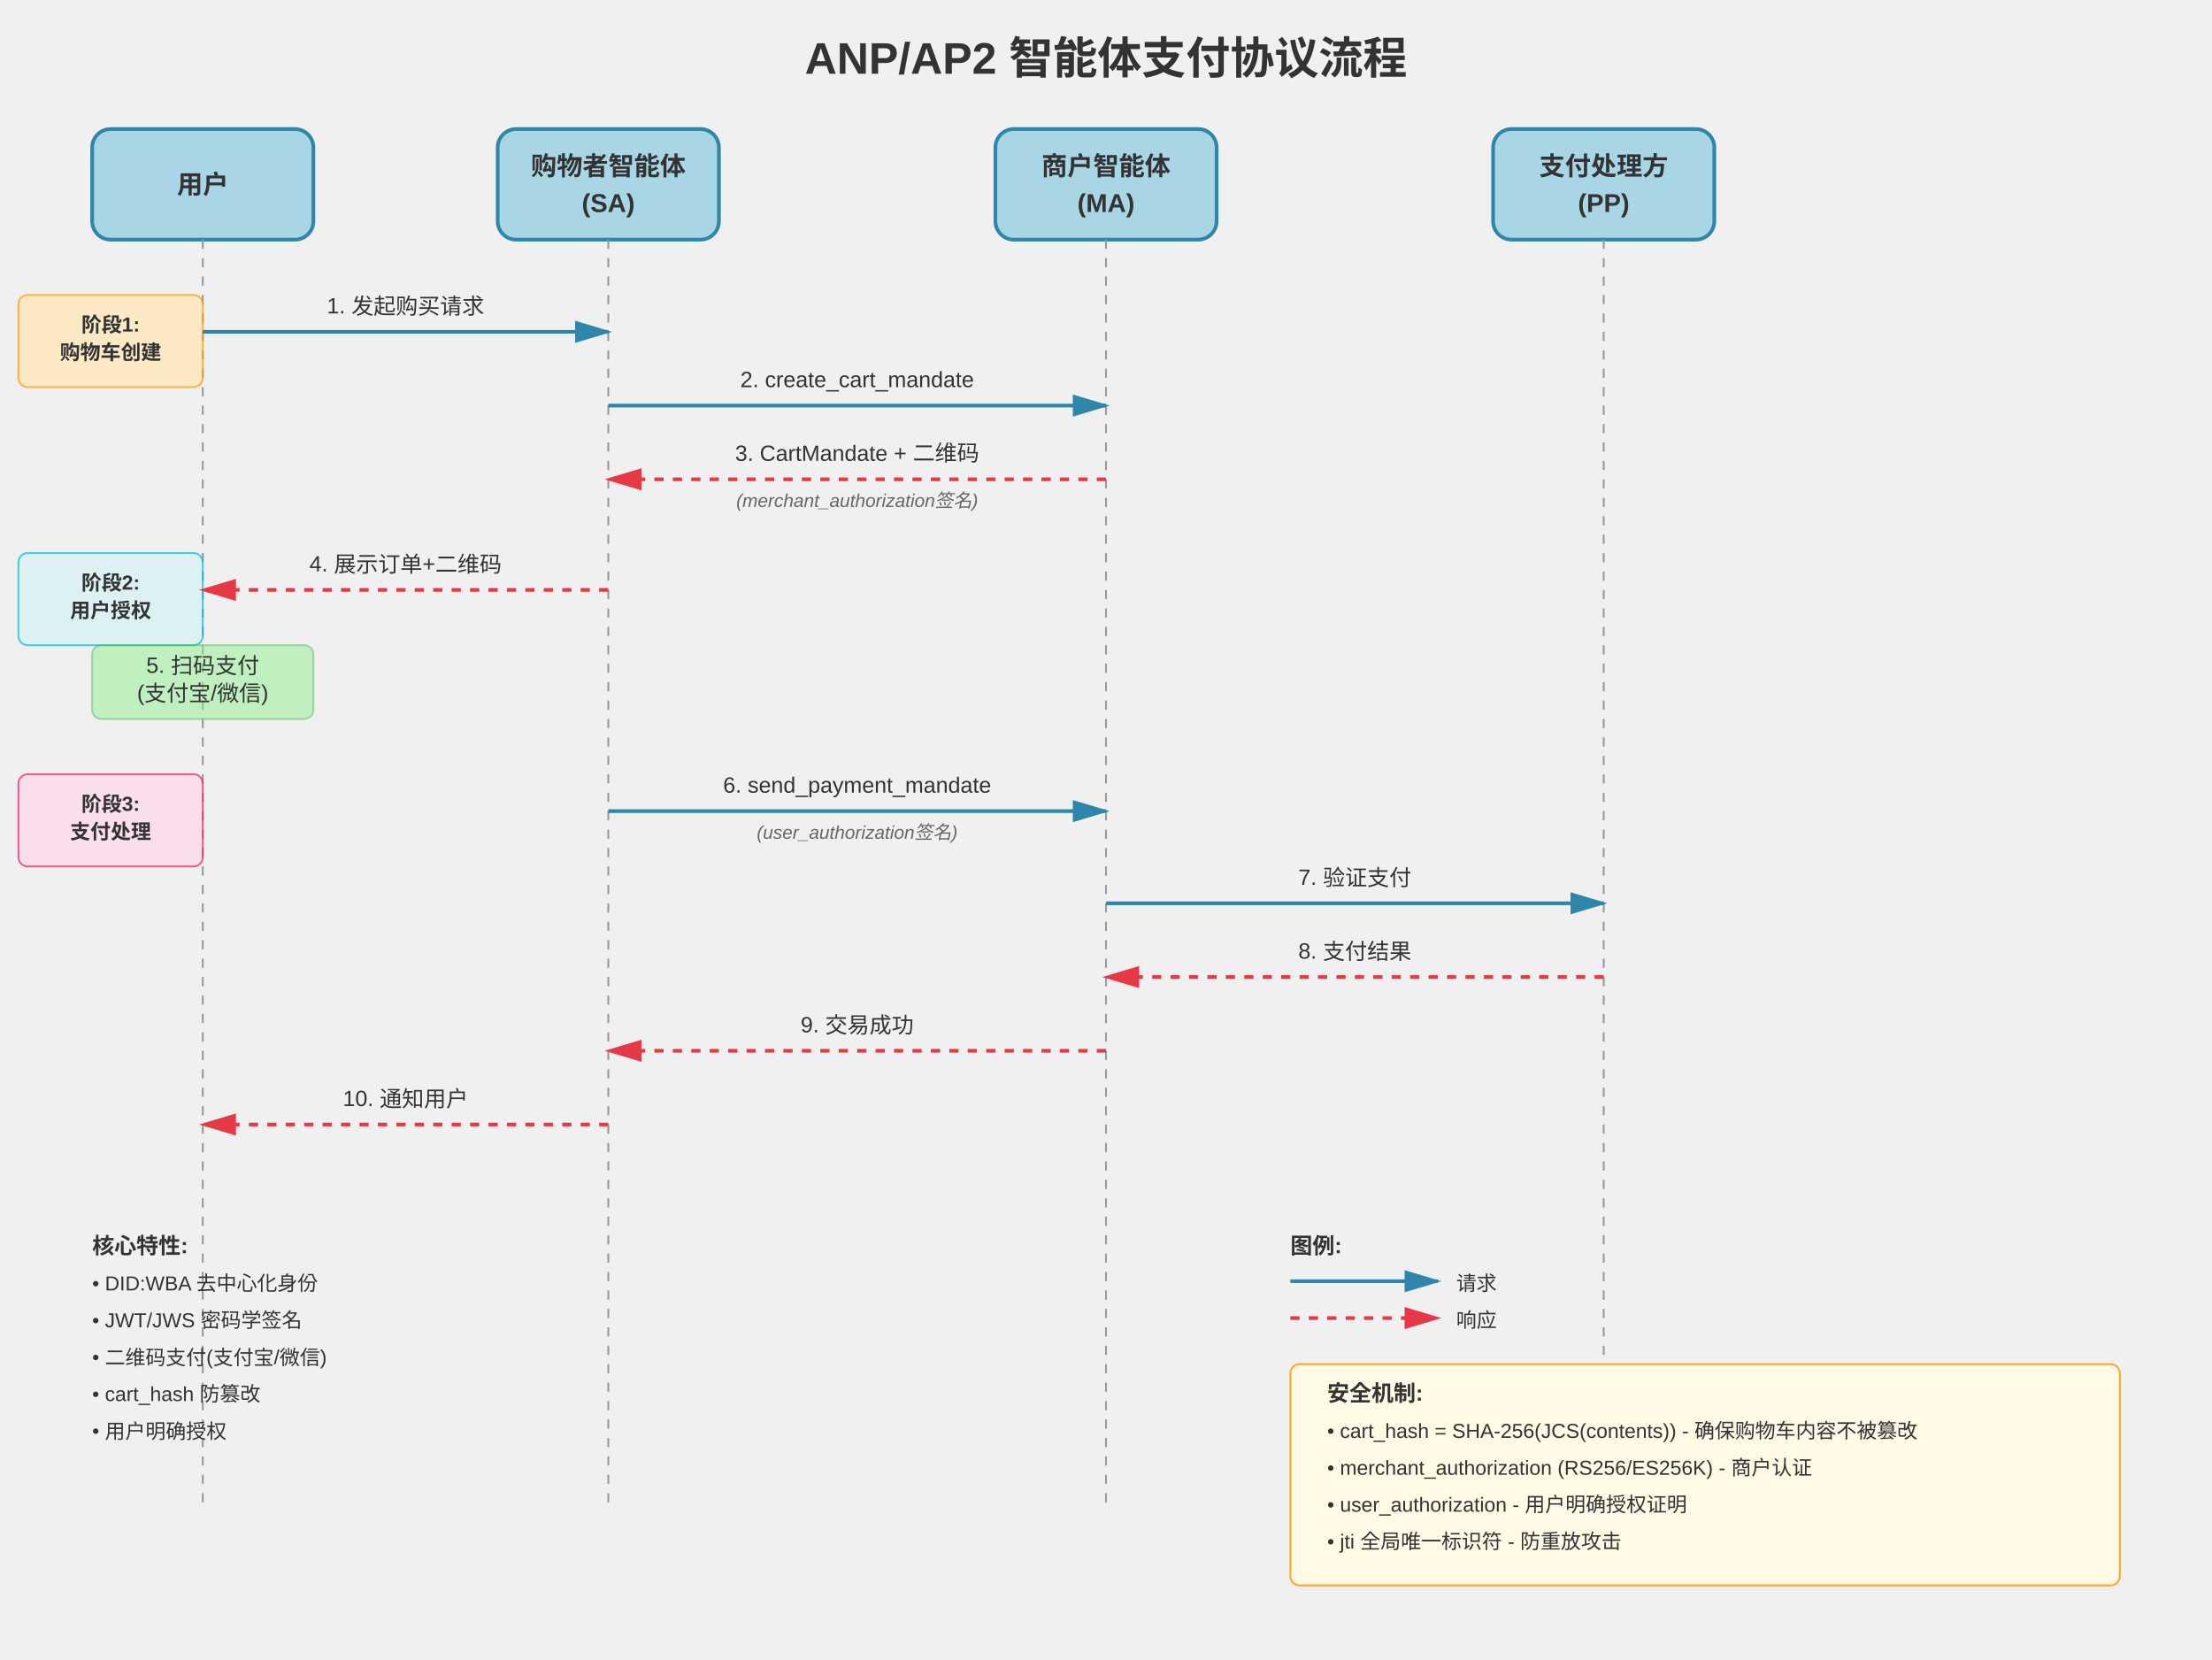
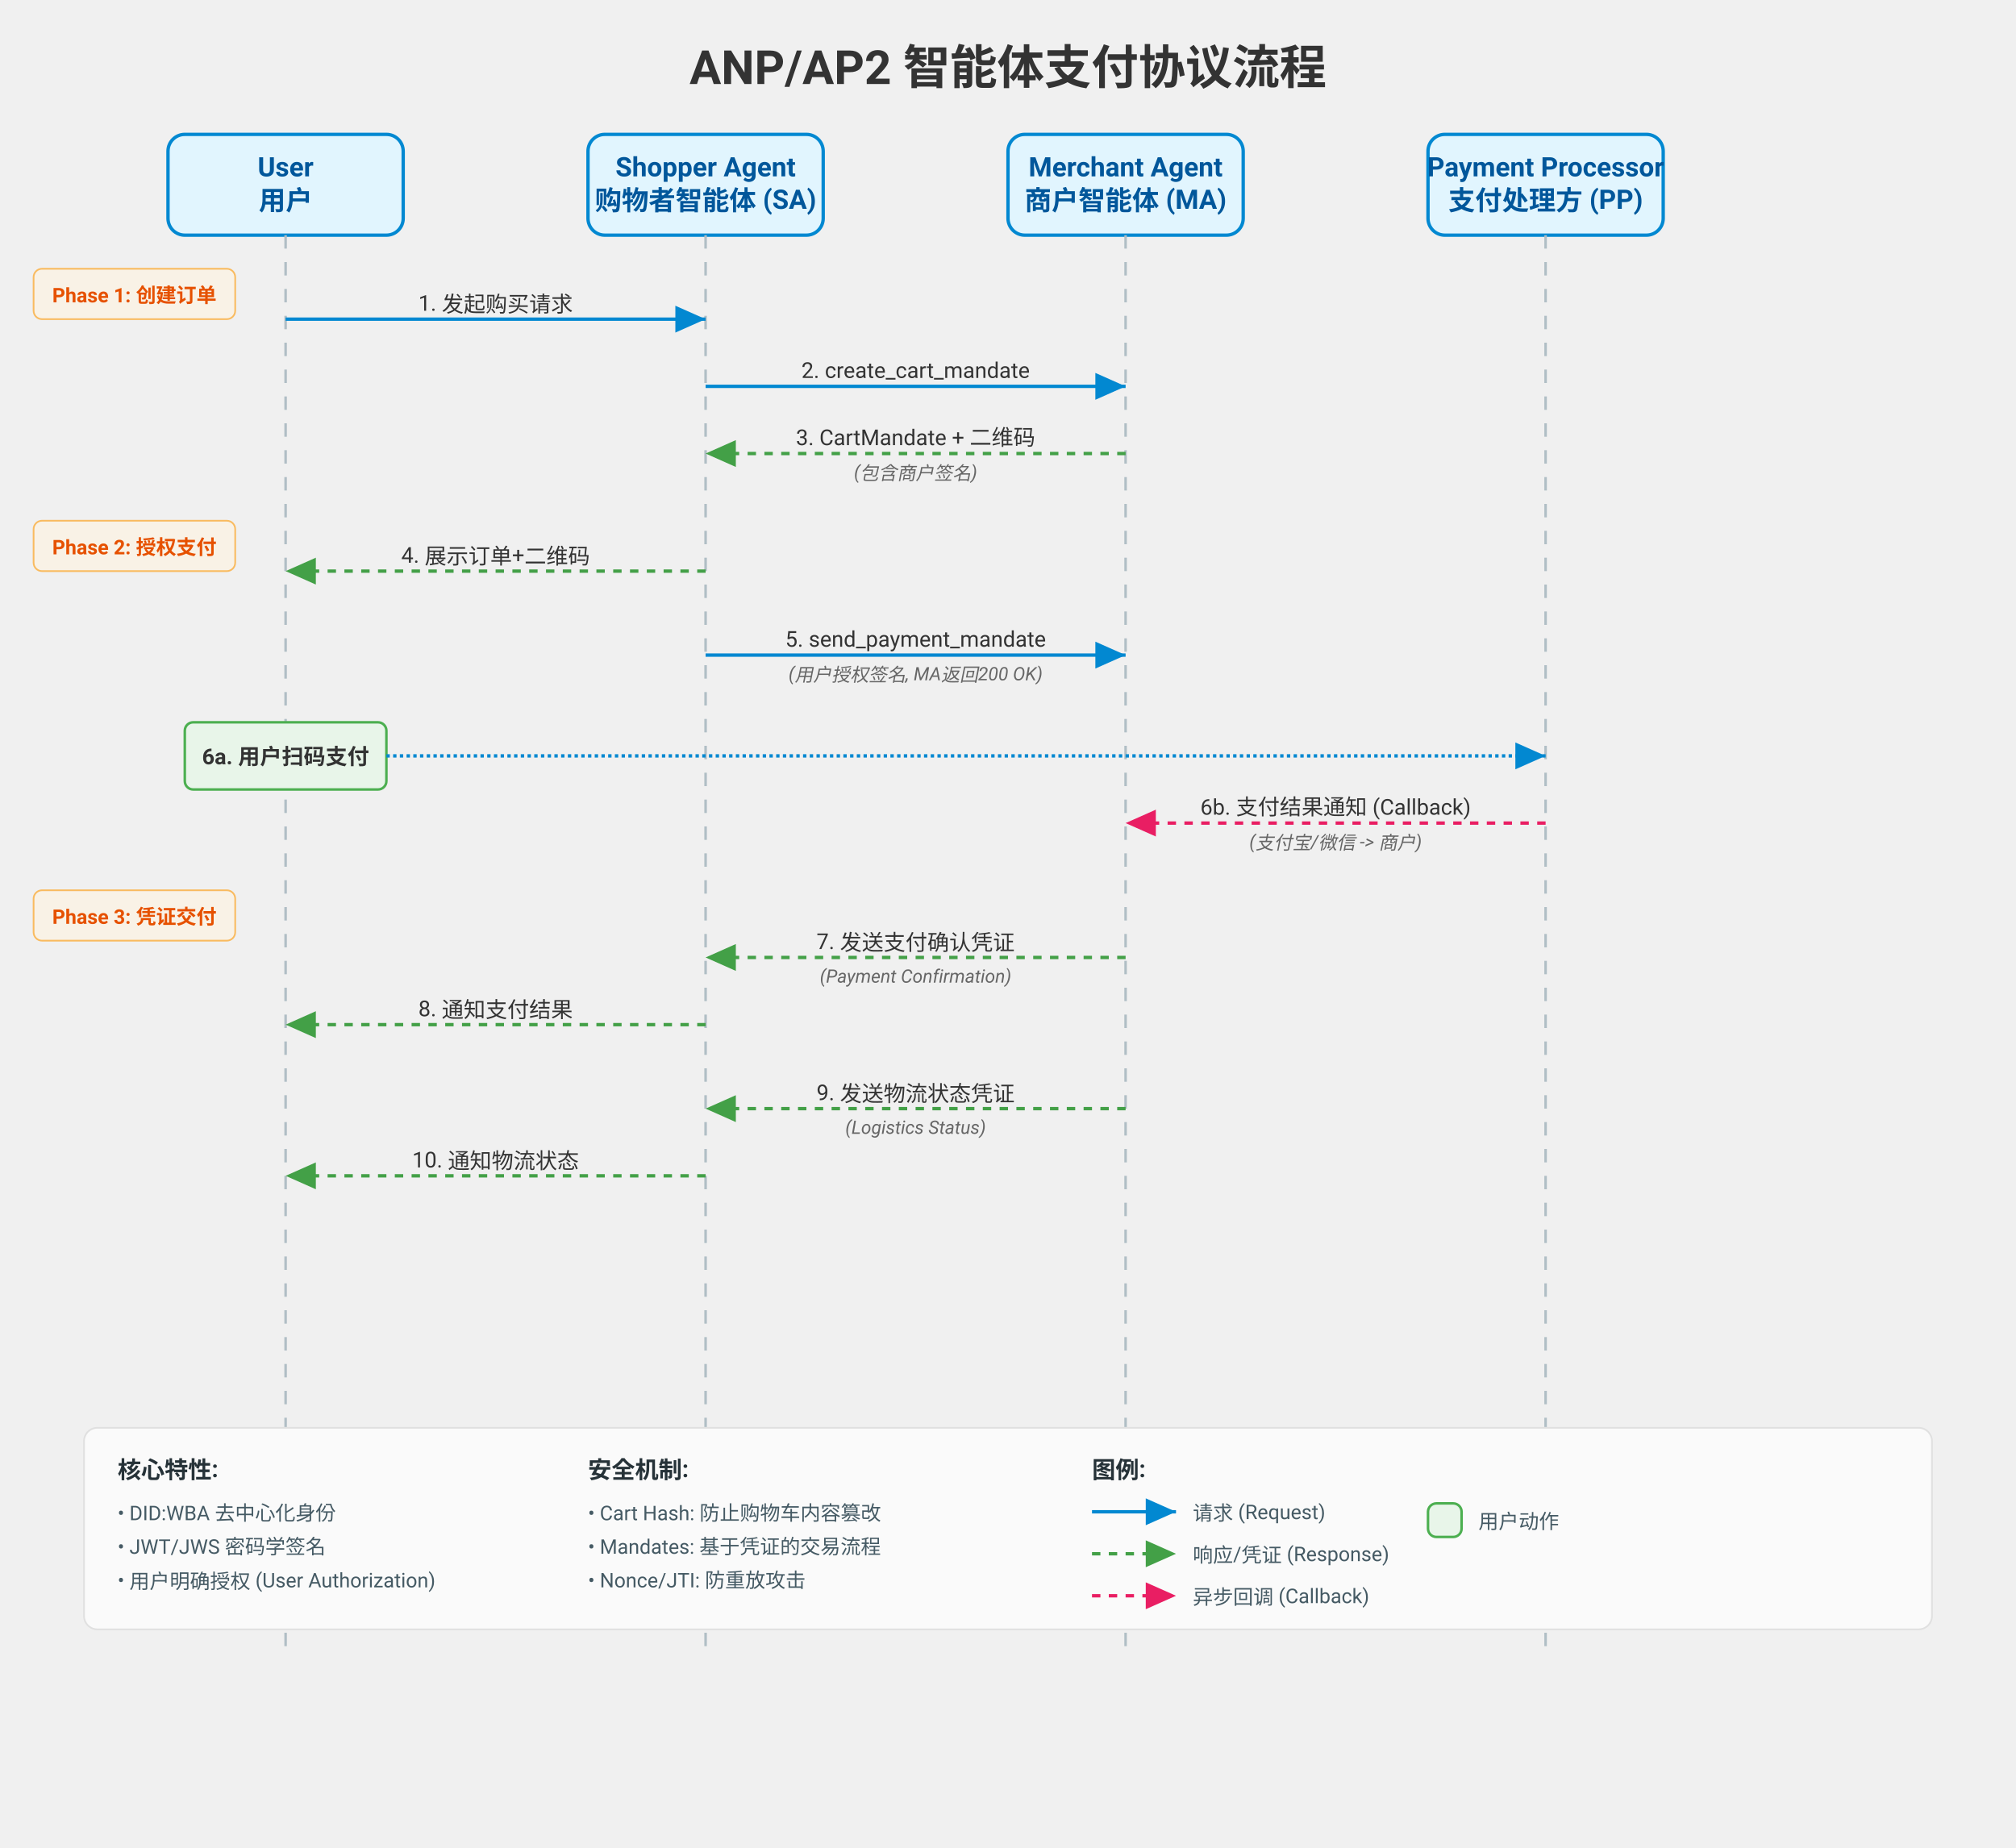
- <svg xmlns="http://www.w3.org/2000/svg" width="1200" height="900" viewBox="0 0 1200 900">
+ <svg xmlns="http://www.w3.org/2000/svg" width="1200" height="1100" viewBox="0 0 1200 1100">
  <defs>
    <style>
-       .title { font-family: Arial, sans-serif; font-size: 24px; font-weight: bold; fill: #333; }
-       .actor-box { fill: #A9D6E5; stroke: #2E86AB; stroke-width: 2; }
-       .actor-text { font-family: Arial, sans-serif; font-size: 14px; font-weight: bold; fill: #333; text-anchor: middle; }
-       .lifeline { stroke: #999; stroke-width: 1; stroke-dasharray: 5,5; }
-       .arrow-request { stroke: #2E86AB; stroke-width: 2; fill: none; marker-end: url(#arrowhead-blue); }
-       .arrow-response { stroke: #E63946; stroke-width: 2; fill: none; stroke-dasharray: 5,5; marker-end: url(#arrowhead-red); }
-       .label { font-family: Arial, sans-serif; font-size: 12px; fill: #333; text-anchor: middle; }
-       .label-small { font-family: Arial, sans-serif; font-size: 10px; fill: #666; text-anchor: middle; font-style: italic; }
-       .phase-box { fill: #FFE5B4; stroke: #FF9800; stroke-width: 1; opacity: 0.7; }
-       .phase-text { font-family: Arial, sans-serif; font-size: 11px; font-weight: bold; fill: #333; }
-       .action-box { fill: #90EE90; stroke: #4CAF50; stroke-width: 1; opacity: 0.5; }
-       .legend-text { font-family: Arial, sans-serif; font-size: 11px; fill: #333; }
-       .legend-title { font-family: Arial, sans-serif; font-size: 12px; font-weight: bold; fill: #333; }
+       .title { font-family: -apple-system, BlinkMacSystemFont, "Segoe UI", Roboto, Helvetica, Arial, sans-serif; font-size: 28px; font-weight: bold; fill: #333; }
+       .actor-box { fill: #E1F5FE; stroke: #0288D1; stroke-width: 2; rx: 10; ry: 10; }
+       .actor-text { font-family: -apple-system, BlinkMacSystemFont, "Segoe UI", Roboto, Helvetica, Arial, sans-serif; font-size: 16px; font-weight: bold; fill: #01579B; text-anchor: middle; }
+       .lifeline { stroke: #B0BEC5; stroke-width: 1.5; stroke-dasharray: 8,8; }
+       .arrow-request { stroke: #0288D1; stroke-width: 2; fill: none; marker-end: url(#arrowhead-blue); }
+       .arrow-response { stroke: #43A047; stroke-width: 2; fill: none; stroke-dasharray: 5,5; marker-end: url(#arrowhead-green); }
+       .arrow-callback { stroke: #E91E63; stroke-width: 2; fill: none; stroke-dasharray: 5,5; marker-end: url(#arrowhead-pink); }
+       .label { font-family: -apple-system, BlinkMacSystemFont, "Segoe UI", Roboto, Helvetica, Arial, sans-serif; font-size: 13px; fill: #333; text-anchor: middle; background-color: white; }
+       .label-bg { fill: white; opacity: 0.8; }
+       .label-note { font-family: -apple-system, BlinkMacSystemFont, "Segoe UI", Roboto, Helvetica, Arial, sans-serif; font-size: 11px; fill: #666; text-anchor: middle; font-style: italic; }
+       
+       .phase-box { fill: #FFF3E0; stroke: #FF9800; stroke-width: 1; opacity: 0.6; rx: 5; ry: 5; }
+       .phase-text { font-family: -apple-system, BlinkMacSystemFont, "Segoe UI", Roboto, Helvetica, Arial, sans-serif; font-size: 12px; font-weight: bold; fill: #E65100; }
+       
+       .action-box { fill: #E8F5E9; stroke: #4CAF50; stroke-width: 1.5; rx: 5; ry: 5; }
+       .legend-text { font-family: -apple-system, BlinkMacSystemFont, "Segoe UI", Roboto, Helvetica, Arial, sans-serif; font-size: 12px; fill: #455A64; }
+       .legend-title { font-family: -apple-system, BlinkMacSystemFont, "Segoe UI", Roboto, Helvetica, Arial, sans-serif; font-size: 14px; font-weight: bold; fill: #263238; }
    </style>
-     <marker id="arrowhead-blue" markerWidth="10" markerHeight="10" refX="9" refY="3" orient="auto">
-       <polygon points="0 0, 10 3, 0 6" fill="#2E86AB" />
+     <marker id="arrowhead-blue" markerWidth="12" markerHeight="12" refX="11" refY="6" orient="auto">
+       <path d="M2,2 L11,6 L2,10 L2,2" fill="#0288D1" />
    </marker>
-     <marker id="arrowhead-red" markerWidth="10" markerHeight="10" refX="9" refY="3" orient="auto">
-       <polygon points="0 0, 10 3, 0 6" fill="#E63946" />
+     <marker id="arrowhead-green" markerWidth="12" markerHeight="12" refX="11" refY="6" orient="auto">
+       <path d="M2,2 L11,6 L2,10 L2,2" fill="#43A047" />
+     </marker>
+     <marker id="arrowhead-pink" markerWidth="12" markerHeight="12" refX="11" refY="6" orient="auto">
+       <path d="M2,2 L11,6 L2,10 L2,2" fill="#E91E63" />
    </marker>
  </defs>
-   <text x="600" y="40" class="title" text-anchor="middle">ANP/AP2 智能体支付协议流程</text>
-   <rect x="50" y="70" width="120" height="60" rx="10" class="actor-box" />
-   <text x="110" y="105" class="actor-text">用户</text>
-   <rect x="270" y="70" width="120" height="60" rx="10" class="actor-box" />
-   <text x="330" y="95" class="actor-text">购物者智能体</text>
-   <text x="330" y="115" class="actor-text">(SA)</text>
-   <rect x="540" y="70" width="120" height="60" rx="10" class="actor-box" />
-   <text x="600" y="95" class="actor-text">商户智能体</text>
-   <text x="600" y="115" class="actor-text">(MA)</text>
-   <rect x="810" y="70" width="120" height="60" rx="10" class="actor-box" />
-   <text x="870" y="95" class="actor-text">支付处理方</text>
-   <text x="870" y="115" class="actor-text">(PP)</text>
-   <line x1="110" y1="130" x2="110" y2="820" class="lifeline" />
-   <line x1="330" y1="130" x2="330" y2="820" class="lifeline" />
-   <line x1="600" y1="130" x2="600" y2="820" class="lifeline" />
-   <line x1="870" y1="130" x2="870" y2="820" class="lifeline" />
-   <rect x="10" y="160" width="100" height="50" rx="5" class="phase-box" />
-   <text x="60" y="180" class="phase-text" text-anchor="middle">阶段1:</text>
-   <text x="60" y="195" class="phase-text" text-anchor="middle">购物车创建</text>
-   <line x1="110" y1="180" x2="330" y2="180" class="arrow-request" />
-   <text x="220" y="170" class="label">1. 发起购买请求</text>
-   <line x1="330" y1="220" x2="600" y2="220" class="arrow-request" />
-   <text x="465" y="210" class="label">2. create_cart_mandate</text>
-   <line x1="600" y1="260" x2="330" y2="260" class="arrow-response" />
-   <text x="465" y="250" class="label">3. CartMandate + 二维码</text>
-   <text x="465" y="275" class="label-small">(merchant_authorization签名)</text>
-   <rect x="10" y="300" width="100" height="50" rx="5" style="fill: #D4F1F4; stroke: #00BCD4; stroke-width: 1; opacity: 0.7;" />
-   <text x="60" y="320" class="phase-text" text-anchor="middle">阶段2:</text>
-   <text x="60" y="335" class="phase-text" text-anchor="middle">用户授权</text>
-   <line x1="330" y1="320" x2="110" y2="320" class="arrow-response" />
-   <text x="220" y="310" class="label">4. 展示订单+二维码</text>
-   <rect x="50" y="350" width="120" height="40" rx="5" class="action-box" />
-   <text x="110" y="365" class="label" text-anchor="middle">5. 扫码支付</text>
-   <text x="110" y="380" class="label" text-anchor="middle">(支付宝/微信)</text>
-   <rect x="10" y="420" width="100" height="50" rx="5" style="fill: #FFD6E8; stroke: #E91E63; stroke-width: 1; opacity: 0.7;" />
-   <text x="60" y="440" class="phase-text" text-anchor="middle">阶段3:</text>
-   <text x="60" y="455" class="phase-text" text-anchor="middle">支付处理</text>
-   <line x1="330" y1="440" x2="600" y2="440" class="arrow-request" />
-   <text x="465" y="430" class="label">6. send_payment_mandate</text>
-   <text x="465" y="455" class="label-small">(user_authorization签名)</text>
-   <line x1="600" y1="490" x2="870" y2="490" class="arrow-request" />
-   <text x="735" y="480" class="label">7. 验证支付</text>
-   <line x1="870" y1="530" x2="600" y2="530" class="arrow-response" />
-   <text x="735" y="520" class="label">8. 支付结果</text>
-   <line x1="600" y1="570" x2="330" y2="570" class="arrow-response" />
-   <text x="465" y="560" class="label">9. 交易成功</text>
-   <line x1="330" y1="610" x2="110" y2="610" class="arrow-response" />
-   <text x="220" y="600" class="label">10. 通知用户</text>
-   <text x="50" y="680" class="legend-title">核心特性:</text>
-   <text x="50" y="700" class="legend-text">• DID:WBA 去中心化身份</text>
-   <text x="50" y="720" class="legend-text">• JWT/JWS 密码学签名</text>
-   <text x="50" y="740" class="legend-text">• 二维码支付(支付宝/微信)</text>
-   <text x="50" y="760" class="legend-text">• cart_hash 防篡改</text>
-   <text x="50" y="780" class="legend-text">• 用户明确授权</text>
-   <text x="700" y="680" class="legend-title">图例:</text>
-   <line x1="700" y1="695" x2="780" y2="695" class="arrow-request" />
-   <text x="790" y="700" class="legend-text">请求</text>
-   <line x1="700" y1="715" x2="780" y2="715" class="arrow-response" />
-   <text x="790" y="720" class="legend-text">响应</text>
-   <rect x="700" y="740" width="450" height="120" rx="5" style="fill: #FFF9E6; stroke: #FFA726; stroke-width: 1;" />
-   <text x="720" y="760" class="legend-title">安全机制:</text>
-   <text x="720" y="780" class="legend-text">• cart_hash = SHA-256(JCS(contents)) - 确保购物车内容不被篡改</text>
-   <text x="720" y="800" class="legend-text">• merchant_authorization (RS256/ES256K) - 商户认证</text>
-   <text x="720" y="820" class="legend-text">• user_authorization - 用户明确授权证明</text>
-   <text x="720" y="840" class="legend-text">• jti 全局唯一标识符 - 防重放攻击</text>
+   <text x="600" y="50" class="title" text-anchor="middle">ANP/AP2 智能体支付协议流程</text>
+   <g transform="translate(0, 80)">
+     <rect x="100" y="0" width="140" height="60" class="actor-box" />
+     <text x="170" y="25" class="actor-text">User</text>
+     <text x="170" y="45" class="actor-text">用户</text>
+     <rect x="350" y="0" width="140" height="60" class="actor-box" />
+     <text x="420" y="25" class="actor-text">Shopper Agent</text>
+     <text x="420" y="45" class="actor-text">购物者智能体 (SA)</text>
+     <rect x="600" y="0" width="140" height="60" class="actor-box" />
+     <text x="670" y="25" class="actor-text">Merchant Agent</text>
+     <text x="670" y="45" class="actor-text">商户智能体 (MA)</text>
+     <rect x="850" y="0" width="140" height="60" class="actor-box" />
+     <text x="920" y="25" class="actor-text">Payment Processor</text>
+     <text x="920" y="45" class="actor-text">支付处理方 (PP)</text>
+   </g>
+   <line x1="170" y1="140" x2="170" y2="980" class="lifeline" />
+   <line x1="420" y1="140" x2="420" y2="980" class="lifeline" />
+   <line x1="670" y1="140" x2="670" y2="980" class="lifeline" />
+   <line x1="920" y1="140" x2="920" y2="980" class="lifeline" />
+   <rect x="20" y="160" width="120" height="30" class="phase-box" />
+   <text x="80" y="180" class="phase-text" text-anchor="middle">Phase 1: 创建订单</text>
+   <line x1="170" y1="190" x2="420" y2="190" class="arrow-request" />
+   <text x="295" y="185" class="label">1. 发起购买请求</text>
+   <line x1="420" y1="230" x2="670" y2="230" class="arrow-request" />
+   <text x="545" y="225" class="label">2. create_cart_mandate</text>
+   <line x1="670" y1="270" x2="420" y2="270" class="arrow-response" />
+   <text x="545" y="265" class="label">3. CartMandate + 二维码</text>
+   <text x="545" y="285" class="label-note">(包含商户签名)</text>
+   <rect x="20" y="310" width="120" height="30" class="phase-box" />
+   <text x="80" y="330" class="phase-text" text-anchor="middle">Phase 2: 授权支付</text>
+   <line x1="420" y1="340" x2="170" y2="340" class="arrow-response" />
+   <text x="295" y="335" class="label">4. 展示订单+二维码</text>
+   <line x1="420" y1="390" x2="670" y2="390" class="arrow-request" />
+   <text x="545" y="385" class="label">5. send_payment_mandate</text>
+   <text x="545" y="405" class="label-note">(用户授权签名, MA返回200 OK)</text>
+   <rect x="110" y="430" width="120" height="40" class="action-box" />
+   <text x="170" y="455" class="label" style="font-weight:bold;">6a. 用户扫码支付</text>
+   <line x1="230" y1="450" x2="920" y2="450" class="arrow-request" style="stroke-dasharray: 2,2;" />
+   <line x1="920" y1="490" x2="670" y2="490" class="arrow-callback" />
+   <text x="795" y="485" class="label">6b. 支付结果通知 (Callback)</text>
+   <text x="795" y="505" class="label-note">(支付宝/微信 -&gt; 商户)</text>
+   <rect x="20" y="530" width="120" height="30" class="phase-box" />
+   <text x="80" y="550" class="phase-text" text-anchor="middle">Phase 3: 凭证交付</text>
+   <line x1="670" y1="570" x2="420" y2="570" class="arrow-response" />
+   <text x="545" y="565" class="label">7. 发送支付确认凭证</text>
+   <text x="545" y="585" class="label-note">(Payment Confirmation)</text>
+   <line x1="420" y1="610" x2="170" y2="610" class="arrow-response" />
+   <text x="295" y="605" class="label">8. 通知支付结果</text>
+   <line x1="670" y1="660" x2="420" y2="660" class="arrow-response" />
+   <text x="545" y="655" class="label">9. 发送物流状态凭证</text>
+   <text x="545" y="675" class="label-note">(Logistics Status)</text>
+   <line x1="420" y1="700" x2="170" y2="700" class="arrow-response" />
+   <text x="295" y="695" class="label">10. 通知物流状态</text>
+   <g transform="translate(50, 850)">
+     <rect x="0" y="0" width="1100" height="120" rx="8" fill="#FAFAFA" stroke="#E0E0E0" />
+     <text x="20" y="30" class="legend-title">核心特性:</text>
+     <text x="20" y="55" class="legend-text">• DID:WBA 去中心化身份</text>
+     <text x="20" y="75" class="legend-text">• JWT/JWS 密码学签名</text>
+     <text x="20" y="95" class="legend-text">• 用户明确授权 (User Authorization)</text>
+     <text x="300" y="30" class="legend-title">安全机制:</text>
+     <text x="300" y="55" class="legend-text">• Cart Hash: 防止购物车内容篡改</text>
+     <text x="300" y="75" class="legend-text">• Mandates: 基于凭证的交易流程</text>
+     <text x="300" y="95" class="legend-text">• Nonce/JTI: 防重放攻击</text>
+     <text x="600" y="30" class="legend-title">图例:</text>
+     <line x1="600" y1="50" x2="650" y2="50" class="arrow-request" />
+     <text x="660" y="55" class="legend-text">请求 (Request)</text>
+     <line x1="600" y1="75" x2="650" y2="75" class="arrow-response" />
+     <text x="660" y="80" class="legend-text">响应/凭证 (Response)</text>
+     <line x1="600" y1="100" x2="650" y2="100" class="arrow-callback" />
+     <text x="660" y="105" class="legend-text">异步回调 (Callback)</text>
+     <rect x="800" y="45" width="20" height="20" class="action-box" />
+     <text x="830" y="60" class="legend-text">用户动作</text>
+   </g>
</svg>
